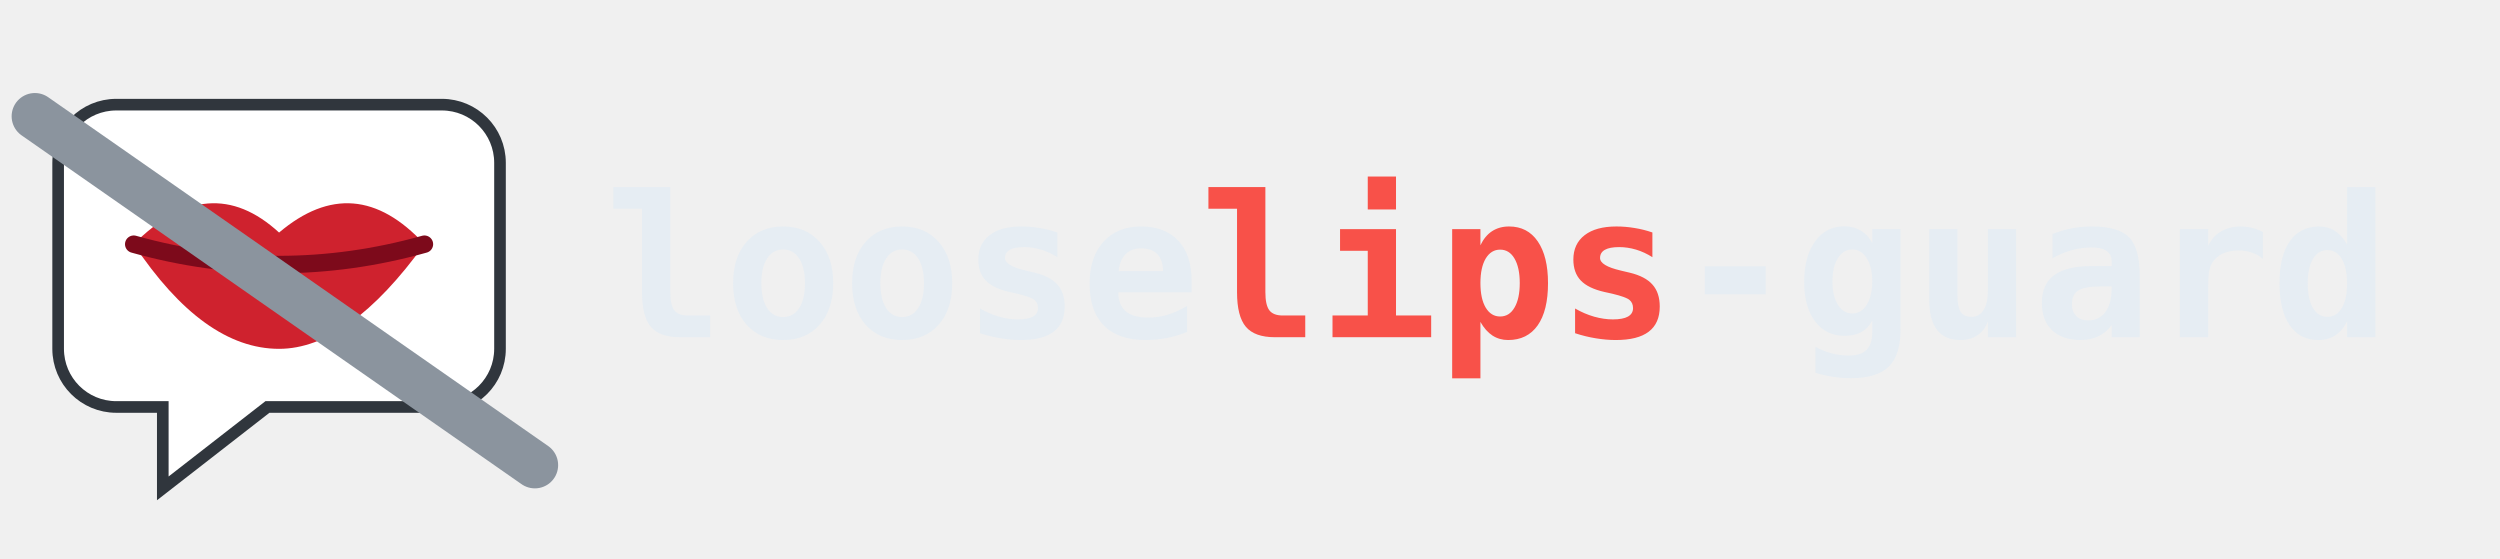
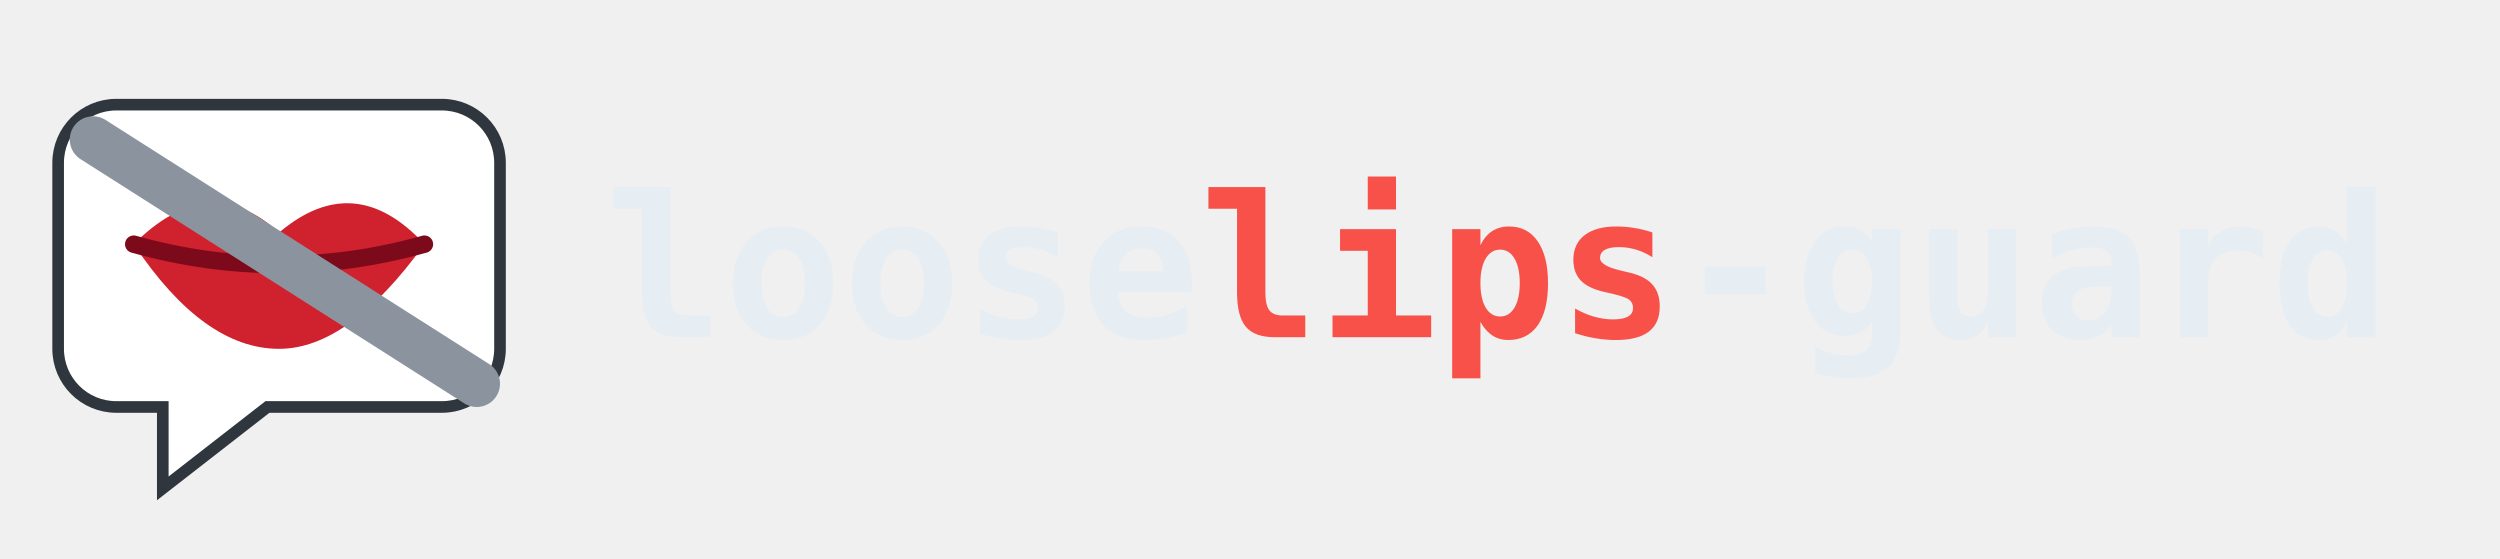
<svg xmlns="http://www.w3.org/2000/svg" viewBox="0 0 430 96" width="430" height="96" role="img" aria-label="looselips-guard">
  <path fill="#fff" stroke="#30363d" stroke-width="2" d="M20 18h56a10 10 0 0 1 10 10v32a10 10 0 0 1-10 10H46L28 84V70h-8a10 10 0 0 1-10-10V28a10 10 0 0 1 10-10z" />
  <path fill="#cf222e" d="M23 42q13-13 25-2 13-11 25 2-13 18-25 18-13 0-25-18z" />
  <path d="M23 42q25 7 50 0" fill="none" stroke="#7d0a1b" stroke-width="3" stroke-linecap="round" />
-   <path d="M6 20 L92 80" stroke="#8b949e" stroke-width="8" stroke-linecap="round" />
+   <path d="M16 24 L82 66" stroke="#8b949e" stroke-width="8" stroke-linecap="round" />
  <text x="104" y="58" font-family="ui-monospace,SFMono-Regular,Menlo,monospace" font-size="34" font-weight="700" fill="#e6edf3">loose<tspan fill="#f85149">lips</tspan>-guard</text>
</svg>
